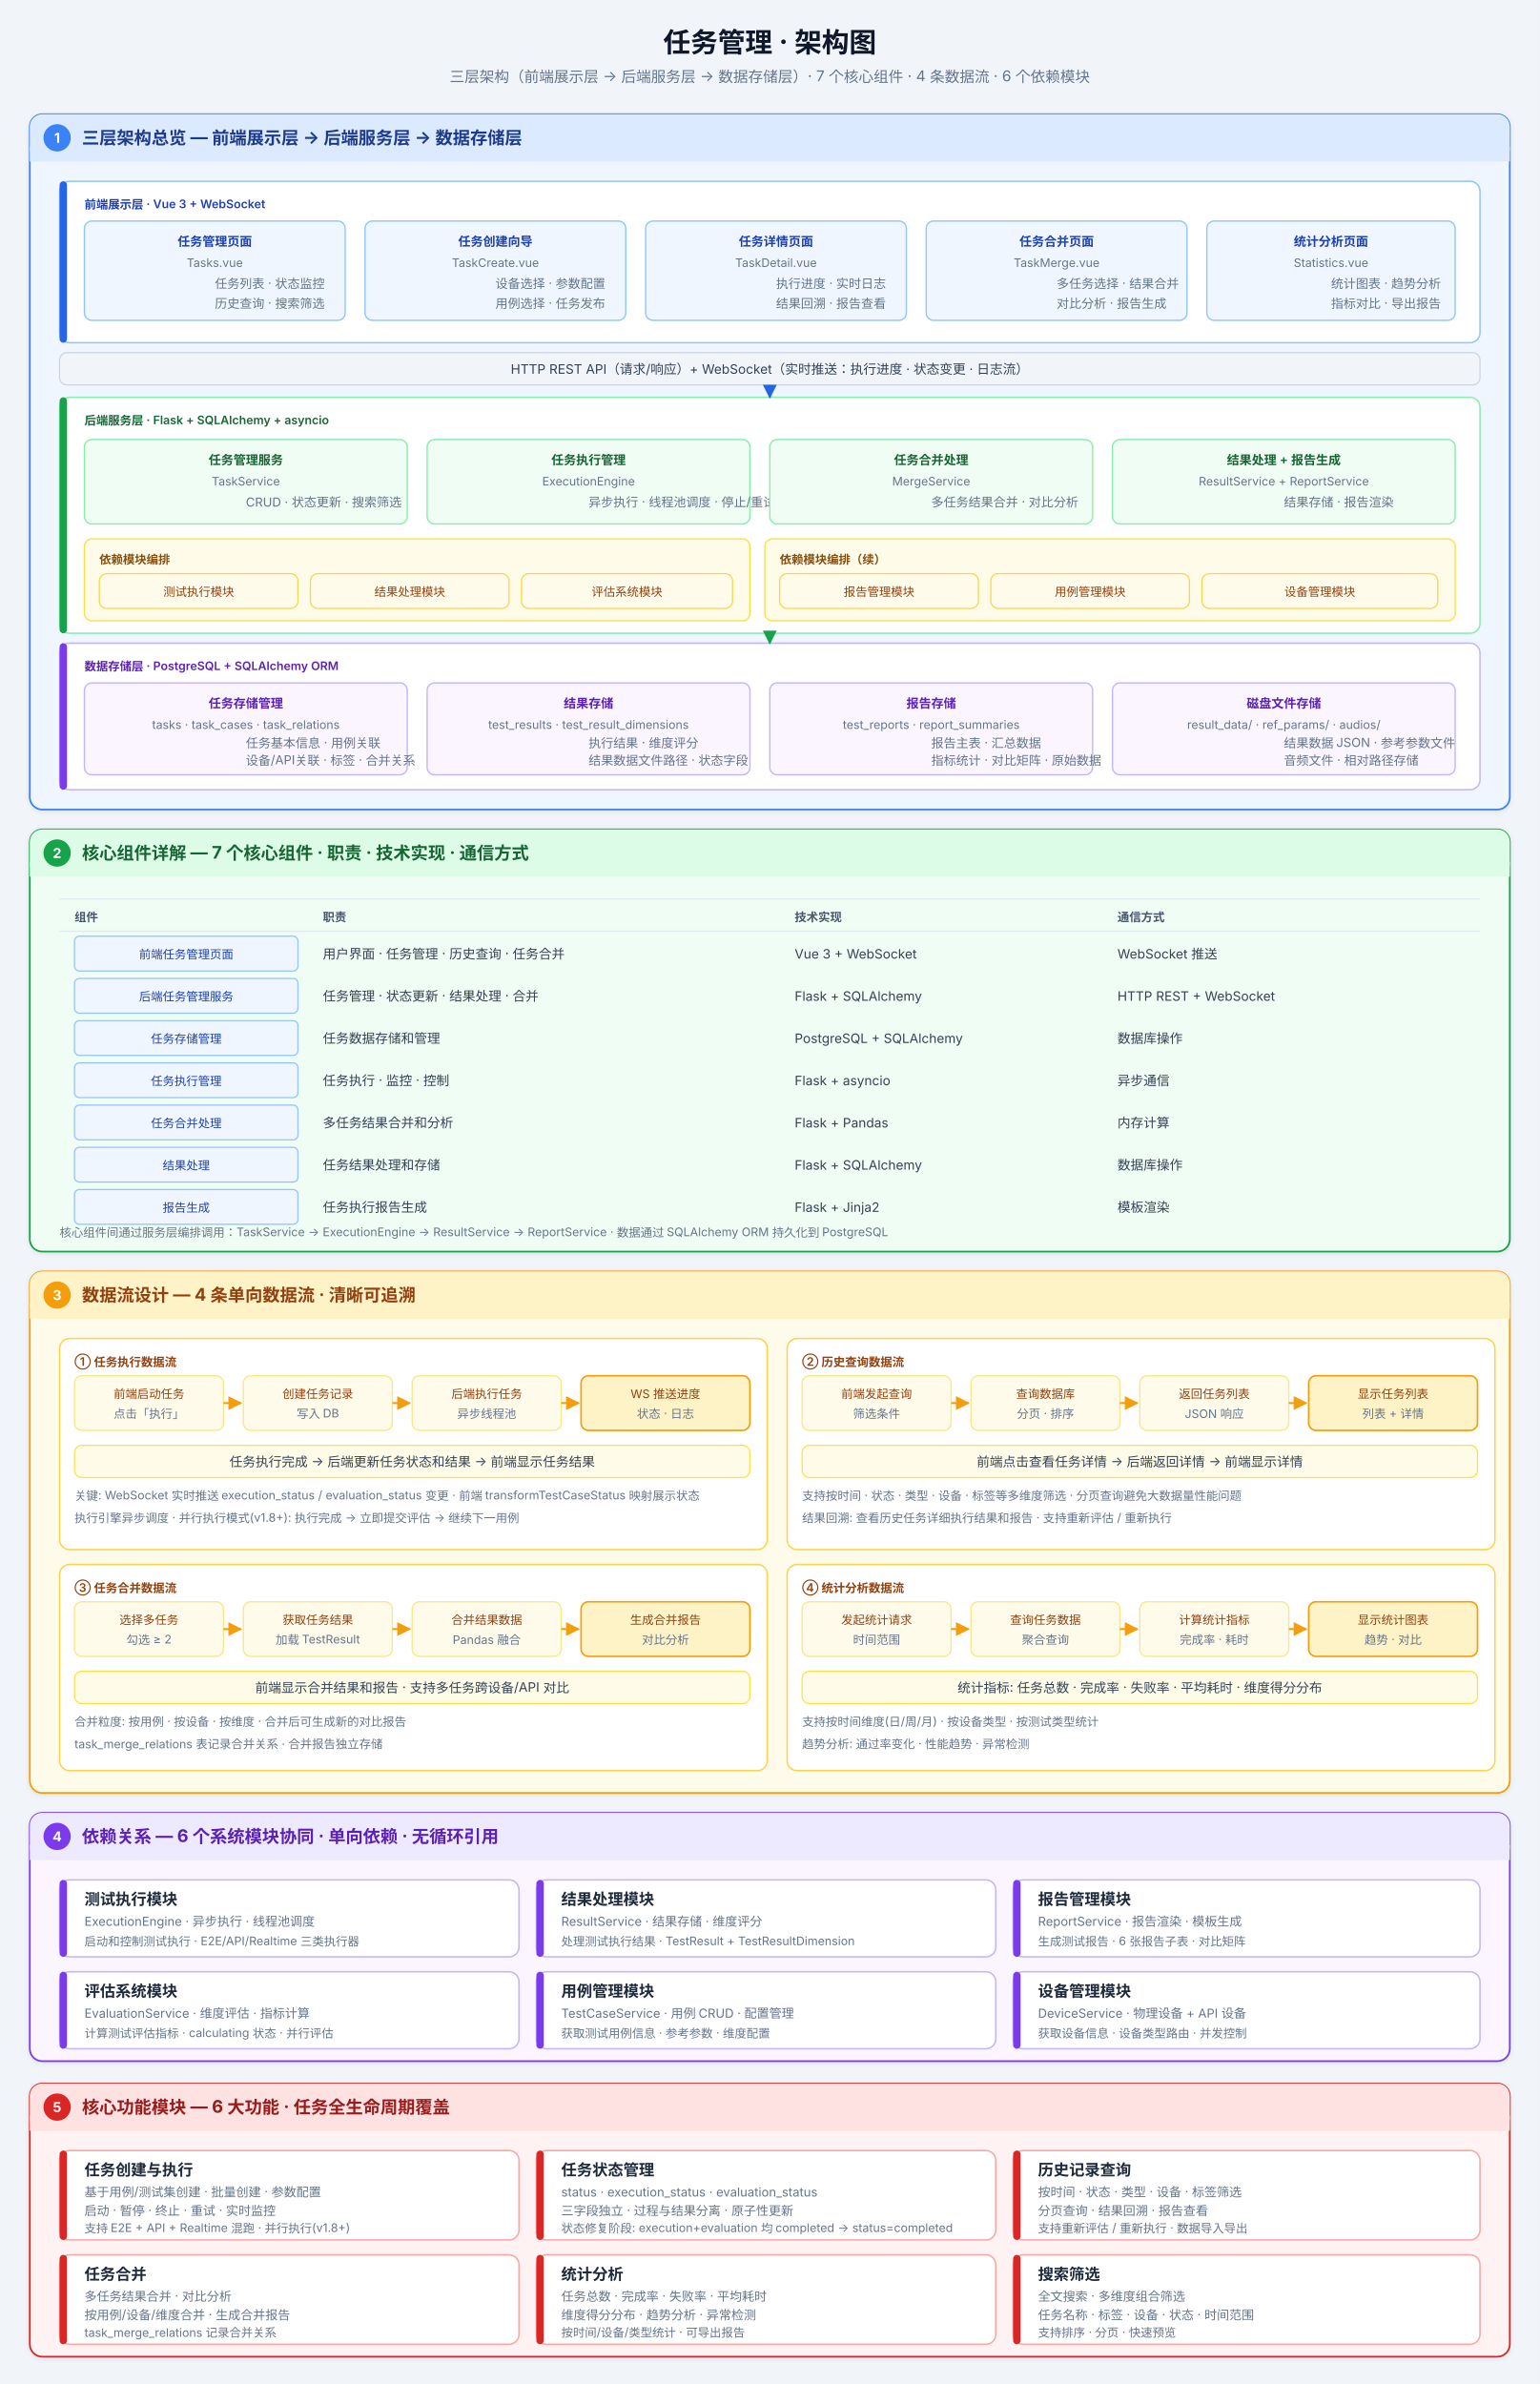
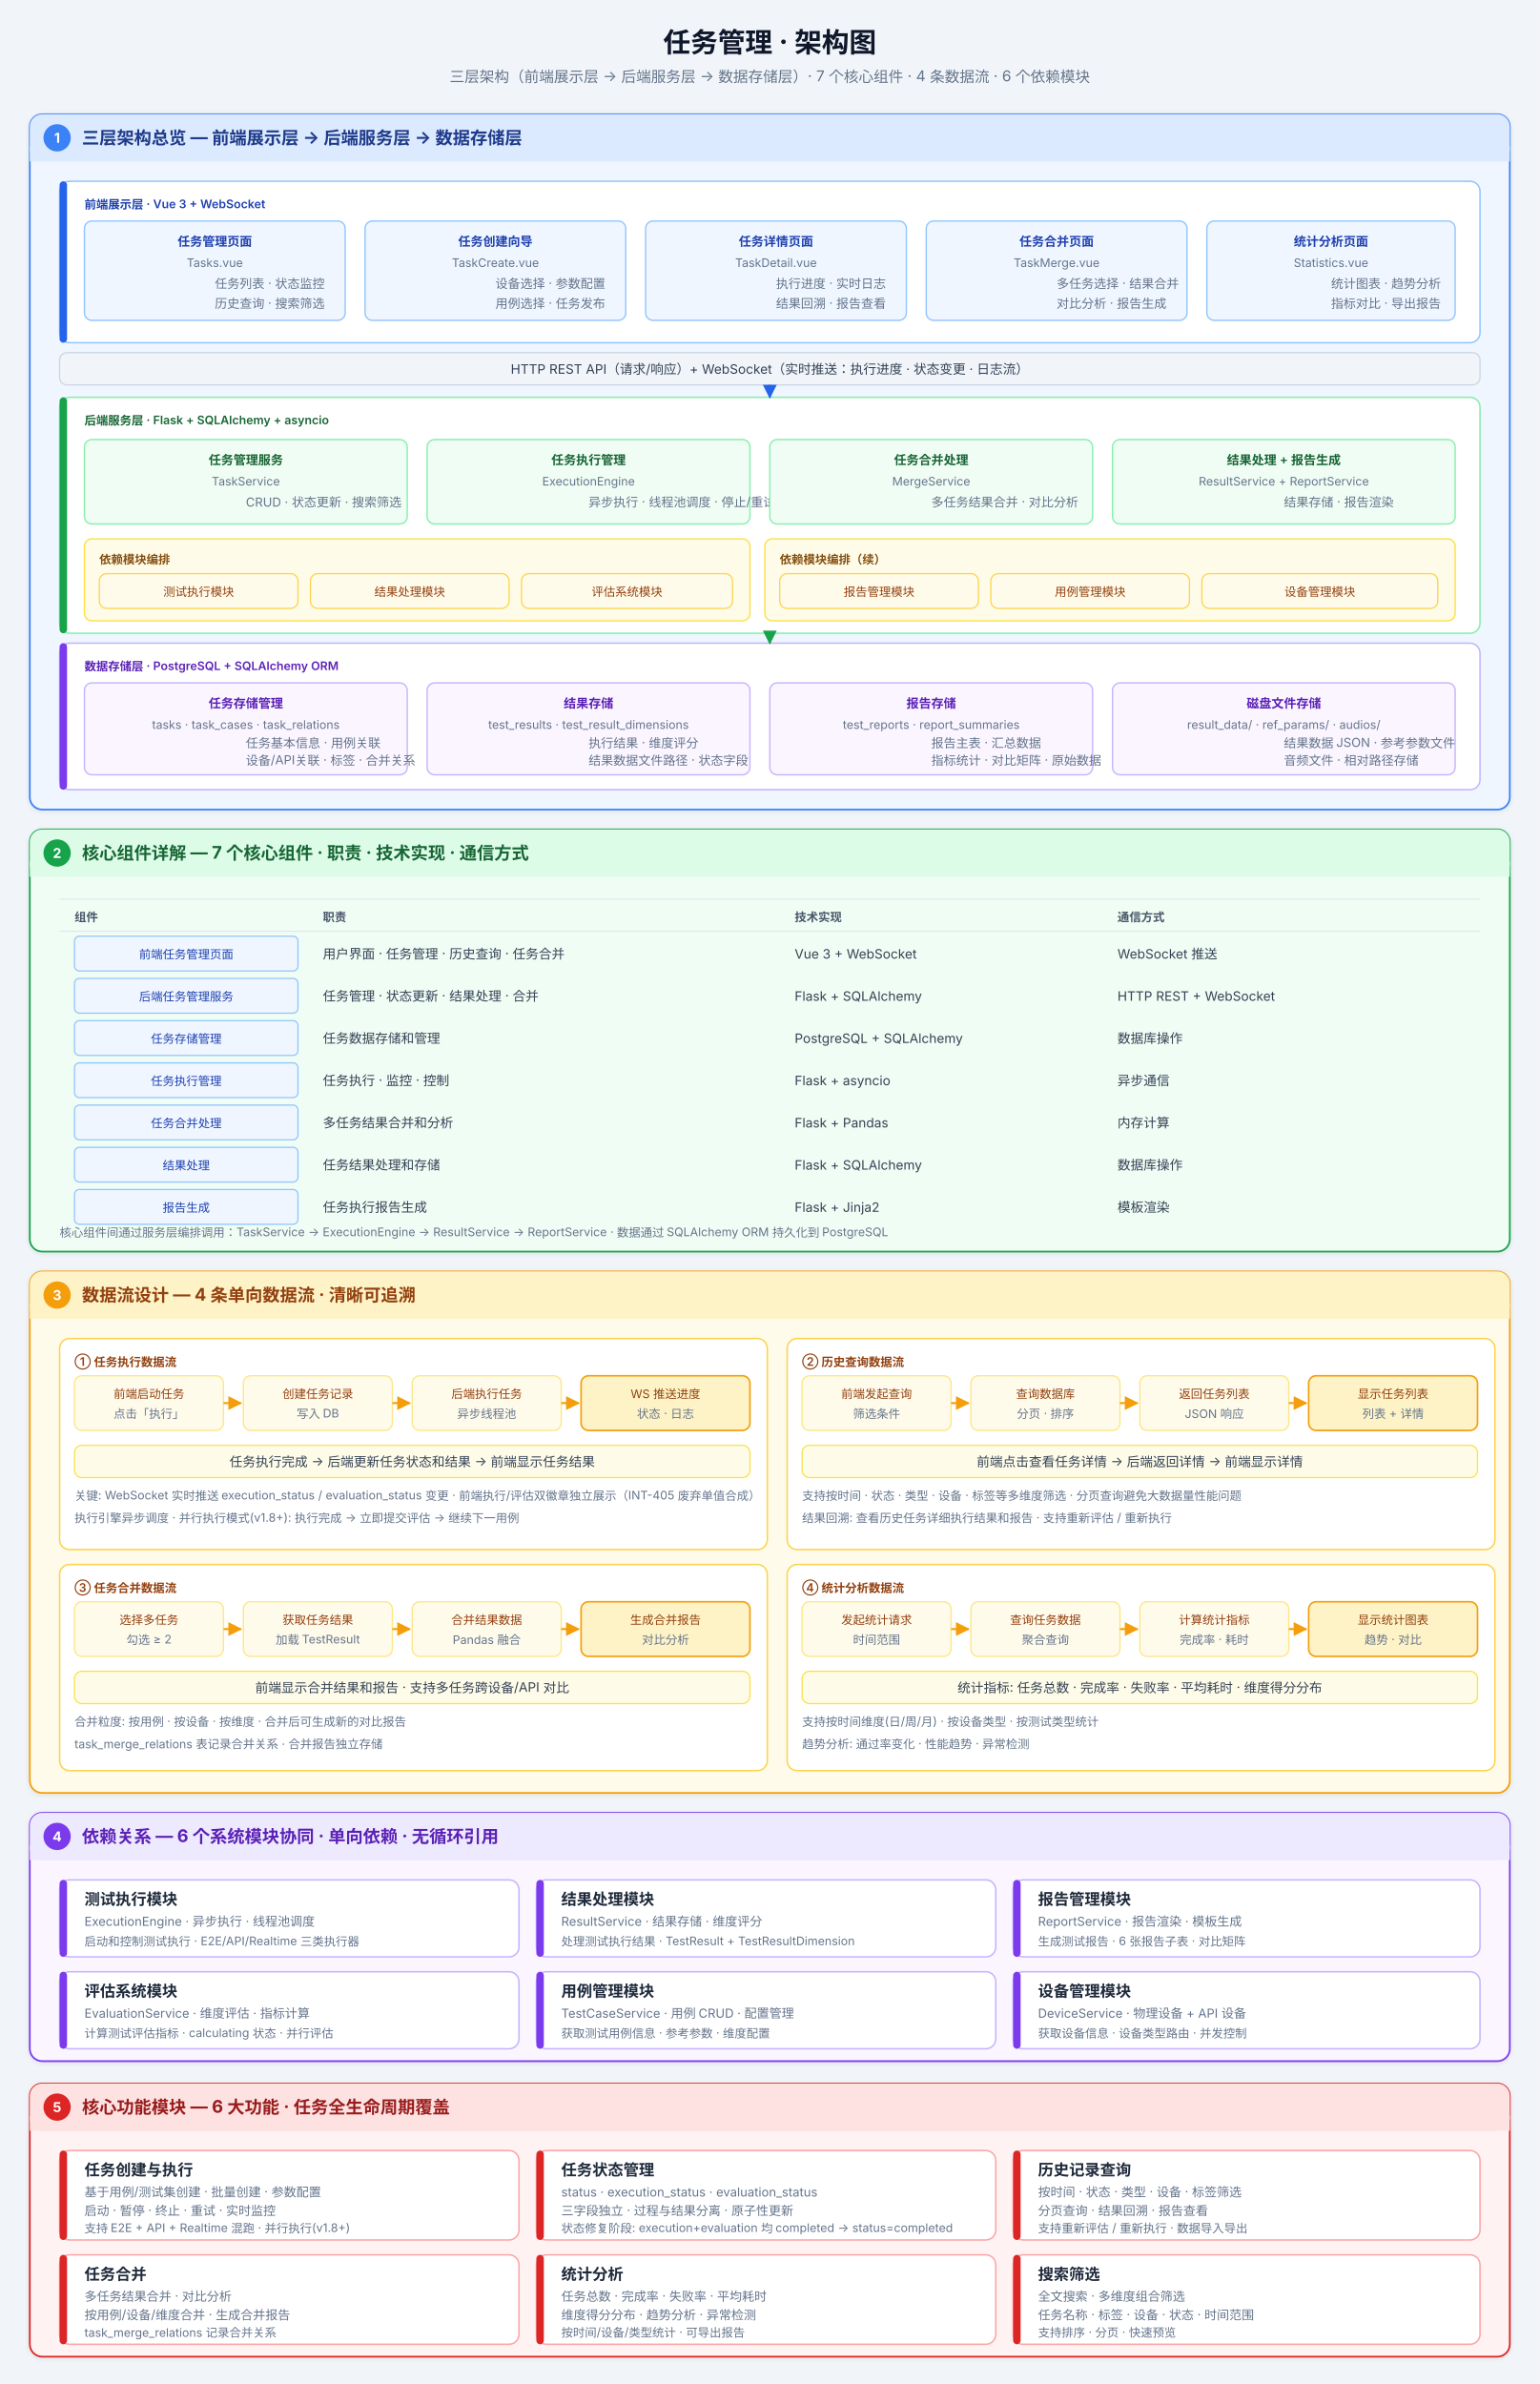
<svg xmlns="http://www.w3.org/2000/svg" viewBox="0 0 1240 1920" font-family="system-ui, -apple-system, 'Segoe UI', 'Microsoft YaHei', 'PingFang SC', sans-serif">
  <defs>
    <marker id="arrow" viewBox="0 0 10 10" refX="9" refY="5" markerWidth="7" markerHeight="7" orient="auto-start-reverse">
      <path d="M0,0 L10,5 L0,10 z" fill="#94a3b8" />
    </marker>
    <marker id="arrowBlue" viewBox="0 0 10 10" refX="9" refY="5" markerWidth="7" markerHeight="7" orient="auto-start-reverse">
      <path d="M0,0 L10,5 L0,10 z" fill="#2563eb" />
    </marker>
    <marker id="arrowRed" viewBox="0 0 10 10" refX="9" refY="5" markerWidth="7" markerHeight="7" orient="auto-start-reverse">
      <path d="M0,0 L10,5 L0,10 z" fill="#dc2626" />
    </marker>
    <marker id="arrowAmber" viewBox="0 0 10 10" refX="9" refY="5" markerWidth="7" markerHeight="7" orient="auto-start-reverse">
      <path d="M0,0 L10,5 L0,10 z" fill="#f59e0b" />
    </marker>
    <marker id="arrowGreen" viewBox="0 0 10 10" refX="9" refY="5" markerWidth="7" markerHeight="7" orient="auto-start-reverse">
      <path d="M0,0 L10,5 L0,10 z" fill="#16a34a" />
    </marker>
    <marker id="arrowPurple" viewBox="0 0 10 10" refX="9" refY="5" markerWidth="7" markerHeight="7" orient="auto-start-reverse">
      <path d="M0,0 L10,5 L0,10 z" fill="#7c3aed" />
    </marker>
    <filter id="softShadow" x="-20%" y="-20%" width="140%" height="140%">
      <feDropShadow dx="0" dy="1" stdDeviation="2" flood-color="#0f172a" flood-opacity="0.08" />
    </filter>
    <style>
      .sec-title { font-size: 14px; font-weight: 700; }
      .flow { stroke: #94a3b8; stroke-width: 1.6; fill: none; marker-end: url(#arrow); }
      .flow-blue { stroke: #2563eb; stroke-width: 1.6; fill: none; marker-end: url(#arrowBlue); }
      .flow-red { stroke: #dc2626; stroke-width: 1.6; fill: none; marker-end: url(#arrowRed); }
      .flow-amber { stroke: #f59e0b; stroke-width: 1.6; fill: none; marker-end: url(#arrowAmber); }
      .flow-green { stroke: #16a34a; stroke-width: 1.6; fill: none; marker-end: url(#arrowGreen); }
      .flow-purple { stroke: #7c3aed; stroke-width: 1.6; fill: none; marker-end: url(#arrowPurple); }
      .flow-blue-d { stroke: #2563eb; stroke-width: 1.4; fill: none; stroke-dasharray: 5 3; marker-end: url(#arrowBlue); }
      .box-name { font-size: 12.5px; font-weight: 600; fill: #1e293b; }
      .box-desc { font-size: 10px; fill: #64748b; }
      .note { font-size: 9.5px; fill: #64748b; }
      .body { font-size: 10.5px; fill: #334155; }
      .pill-t { font-size: 10px; font-weight: 600; text-anchor: middle; }
      .chip-t { font-size: 9.5px; text-anchor: middle; }
      .lbl { font-size: 9.5px; font-weight: 600; }
      .mono { font-family: Consolas, 'Courier New', monospace; font-size: 10px; font-weight: 600; }
      .mono-s { font-family: Consolas, 'Courier New', monospace; font-size: 9px; }
      .num-badge { font-size: 11px; font-weight: 700; fill: #ffffff; text-anchor: middle; }
      .decision-t { font-size: 12px; font-weight: 600; fill: #854d0e; text-anchor: middle; }
    </style>
  </defs>
  <rect x="0" y="0" width="1240" height="1920" fill="#f1f5f9" />
  <text x="620" y="42" text-anchor="middle" font-size="22" font-weight="700" fill="#0f172a">任务管理 · 架构图</text>
  <text x="620" y="66" text-anchor="middle" font-size="12" fill="#64748b">三层架构（前端展示层 → 后端服务层 → 数据存储层）· 7 个核心组件 · 4 条数据流 · 6 个依赖模块</text>
  <rect x="24" y="92" width="1192" height="560" rx="10" fill="#eff6ff" stroke="#3b82f6" stroke-width="1.4" filter="url(#softShadow)" />
  <rect x="24" y="92" width="1192" height="38" rx="10" fill="#dbeafe" />
  <rect x="24" y="118" width="1192" height="12" fill="#dbeafe" />
  <circle cx="46" cy="111" r="11" fill="#3b82f6" />
  <text x="46" y="115" class="num-badge">1</text>
  <text x="66" y="116" class="sec-title" fill="#1e3a8a">三层架构总览 — 前端展示层 → 后端服务层 → 数据存储层</text>
  <rect x="48" y="146" width="1144" height="130" rx="8" fill="#ffffff" stroke="#93c5fd" stroke-width="1.2" />
  <rect x="48" y="146" width="6" height="130" rx="3" fill="#2563eb" />
  <text x="68" y="168" class="lbl" fill="#1e40af">前端展示层 · Vue 3 + WebSocket</text>
  <rect x="68" y="178" width="210" height="80" rx="6" fill="#eff6ff" stroke="#93c5fd" stroke-width="1.1" />
  <text x="173" y="198" class="pill-t" fill="#1e40af">任务管理页面</text>
  <text x="173" y="215" class="chip-t" fill="#64748b">Tasks.vue</text>
  <text x="173" y="232" class="box-desc">任务列表 · 状态监控</text>
  <text x="173" y="248" class="box-desc">历史查询 · 搜索筛选</text>
  <rect x="294" y="178" width="210" height="80" rx="6" fill="#eff6ff" stroke="#93c5fd" stroke-width="1.1" />
  <text x="399" y="198" class="pill-t" fill="#1e40af">任务创建向导</text>
  <text x="399" y="215" class="chip-t" fill="#64748b">TaskCreate.vue</text>
  <text x="399" y="232" class="box-desc">设备选择 · 参数配置</text>
  <text x="399" y="248" class="box-desc">用例选择 · 任务发布</text>
  <rect x="520" y="178" width="210" height="80" rx="6" fill="#eff6ff" stroke="#93c5fd" stroke-width="1.1" />
  <text x="625" y="198" class="pill-t" fill="#1e40af">任务详情页面</text>
  <text x="625" y="215" class="chip-t" fill="#64748b">TaskDetail.vue</text>
  <text x="625" y="232" class="box-desc">执行进度 · 实时日志</text>
  <text x="625" y="248" class="box-desc">结果回溯 · 报告查看</text>
  <rect x="746" y="178" width="210" height="80" rx="6" fill="#eff6ff" stroke="#93c5fd" stroke-width="1.1" />
  <text x="851" y="198" class="pill-t" fill="#1e40af">任务合并页面</text>
  <text x="851" y="215" class="chip-t" fill="#64748b">TaskMerge.vue</text>
  <text x="851" y="232" class="box-desc">多任务选择 · 结果合并</text>
  <text x="851" y="248" class="box-desc">对比分析 · 报告生成</text>
  <rect x="972" y="178" width="200" height="80" rx="6" fill="#eff6ff" stroke="#93c5fd" stroke-width="1.1" />
  <text x="1072" y="198" class="pill-t" fill="#1e40af">统计分析页面</text>
  <text x="1072" y="215" class="chip-t" fill="#64748b">Statistics.vue</text>
  <text x="1072" y="232" class="box-desc">统计图表 · 趋势分析</text>
  <text x="1072" y="248" class="box-desc">指标对比 · 导出报告</text>
  <rect x="48" y="284" width="1144" height="26" rx="6" fill="#f1f5f9" stroke="#cbd5e1" stroke-width="1" />
  <text x="620" y="301" text-anchor="middle" class="body" fill="#475569">HTTP REST API（请求/响应）+ WebSocket（实时推送：执行进度 · 状态变更 · 日志流）</text>
  <rect x="48" y="320" width="1144" height="190" rx="8" fill="#ffffff" stroke="#86efac" stroke-width="1.2" />
  <rect x="48" y="320" width="6" height="190" rx="3" fill="#16a34a" />
  <text x="68" y="342" class="lbl" fill="#166534">后端服务层 · Flask + SQLAlchemy + asyncio</text>
  <rect x="68" y="354" width="260" height="68" rx="6" fill="#f0fdf4" stroke="#86efac" stroke-width="1.1" />
  <text x="198" y="374" class="pill-t" fill="#166534">任务管理服务</text>
  <text x="198" y="391" class="chip-t" fill="#64748b">TaskService</text>
  <text x="198" y="408" class="box-desc">CRUD · 状态更新 · 搜索筛选</text>
  <rect x="344" y="354" width="260" height="68" rx="6" fill="#f0fdf4" stroke="#86efac" stroke-width="1.1" />
  <text x="474" y="374" class="pill-t" fill="#166534">任务执行管理</text>
  <text x="474" y="391" class="chip-t" fill="#64748b">ExecutionEngine</text>
  <text x="474" y="408" class="box-desc">异步执行 · 线程池调度 · 停止/重试</text>
  <rect x="620" y="354" width="260" height="68" rx="6" fill="#f0fdf4" stroke="#86efac" stroke-width="1.1" />
  <text x="750" y="374" class="pill-t" fill="#166534">任务合并处理</text>
  <text x="750" y="391" class="chip-t" fill="#64748b">MergeService</text>
  <text x="750" y="408" class="box-desc">多任务结果合并 · 对比分析</text>
  <rect x="896" y="354" width="276" height="68" rx="6" fill="#f0fdf4" stroke="#86efac" stroke-width="1.1" />
  <text x="1034" y="374" class="pill-t" fill="#166534">结果处理 + 报告生成</text>
  <text x="1034" y="391" class="chip-t" fill="#64748b">ResultService + ReportService</text>
  <text x="1034" y="408" class="box-desc">结果存储 · 报告渲染</text>
  <rect x="68" y="434" width="536" height="66" rx="6" fill="#fefce8" stroke="#fde047" stroke-width="1.1" />
  <text x="80" y="454" class="lbl" fill="#854d0e">依赖模块编排</text>
  <rect x="80" y="462" width="160" height="28" rx="6" fill="#fffbeb" stroke="#fcd34d" stroke-width="1" />
  <text x="160" y="480" class="chip-t" fill="#92400e">测试执行模块</text>
  <rect x="250" y="462" width="160" height="28" rx="6" fill="#fffbeb" stroke="#fcd34d" stroke-width="1" />
  <text x="330" y="480" class="chip-t" fill="#92400e">结果处理模块</text>
  <rect x="420" y="462" width="170" height="28" rx="6" fill="#fffbeb" stroke="#fcd34d" stroke-width="1" />
  <text x="505" y="480" class="chip-t" fill="#92400e">评估系统模块</text>
  <rect x="616" y="434" width="556" height="66" rx="6" fill="#fefce8" stroke="#fde047" stroke-width="1.1" />
  <text x="628" y="454" class="lbl" fill="#854d0e">依赖模块编排（续）</text>
  <rect x="628" y="462" width="160" height="28" rx="6" fill="#fffbeb" stroke="#fcd34d" stroke-width="1" />
  <text x="708" y="480" class="chip-t" fill="#92400e">报告管理模块</text>
  <rect x="798" y="462" width="160" height="28" rx="6" fill="#fffbeb" stroke="#fcd34d" stroke-width="1" />
  <text x="878" y="480" class="chip-t" fill="#92400e">用例管理模块</text>
  <rect x="968" y="462" width="190" height="28" rx="6" fill="#fffbeb" stroke="#fcd34d" stroke-width="1" />
  <text x="1063" y="480" class="chip-t" fill="#92400e">设备管理模块</text>
  <rect x="48" y="518" width="1144" height="118" rx="8" fill="#ffffff" stroke="#c4b5fd" stroke-width="1.2" />
  <rect x="48" y="518" width="6" height="118" rx="3" fill="#7c3aed" />
  <text x="68" y="540" class="lbl" fill="#5b21b6">数据存储层 · PostgreSQL + SQLAlchemy ORM</text>
  <rect x="68" y="550" width="260" height="74" rx="6" fill="#faf5ff" stroke="#c4b5fd" stroke-width="1.1" />
  <text x="198" y="570" class="pill-t" fill="#5b21b6">任务存储管理</text>
  <text x="198" y="587" class="chip-t" fill="#64748b">tasks · task_cases · task_relations</text>
  <text x="198" y="602" class="box-desc">任务基本信息 · 用例关联</text>
  <text x="198" y="616" class="box-desc">设备/API关联 · 标签 · 合并关系</text>
  <rect x="344" y="550" width="260" height="74" rx="6" fill="#faf5ff" stroke="#c4b5fd" stroke-width="1.1" />
  <text x="474" y="570" class="pill-t" fill="#5b21b6">结果存储</text>
  <text x="474" y="587" class="chip-t" fill="#64748b">test_results · test_result_dimensions</text>
  <text x="474" y="602" class="box-desc">执行结果 · 维度评分</text>
  <text x="474" y="616" class="box-desc">结果数据文件路径 · 状态字段</text>
  <rect x="620" y="550" width="260" height="74" rx="6" fill="#faf5ff" stroke="#c4b5fd" stroke-width="1.1" />
  <text x="750" y="570" class="pill-t" fill="#5b21b6">报告存储</text>
  <text x="750" y="587" class="chip-t" fill="#64748b">test_reports · report_summaries</text>
  <text x="750" y="602" class="box-desc">报告主表 · 汇总数据</text>
  <text x="750" y="616" class="box-desc">指标统计 · 对比矩阵 · 原始数据</text>
  <rect x="896" y="550" width="276" height="74" rx="6" fill="#faf5ff" stroke="#c4b5fd" stroke-width="1.1" />
  <text x="1034" y="570" class="pill-t" fill="#5b21b6">磁盘文件存储</text>
  <text x="1034" y="587" class="chip-t" fill="#64748b">result_data/ · ref_params/ · audios/</text>
  <text x="1034" y="602" class="box-desc">结果数据 JSON · 参考参数文件</text>
  <text x="1034" y="616" class="box-desc">音频文件 · 相对路径存储</text>
  <path d="M 620 310 L 620 320" class="flow-blue" />
  <path d="M 620 510 L 620 518" class="flow-green" />
  <rect x="24" y="668" width="1192" height="340" rx="10" fill="#f0fdf4" stroke="#16a34a" stroke-width="1.4" filter="url(#softShadow)" />
  <rect x="24" y="668" width="1192" height="38" rx="10" fill="#dcfce7" />
  <rect x="24" y="694" width="1192" height="12" fill="#dcfce7" />
  <circle cx="46" cy="687" r="11" fill="#16a34a" />
  <text x="46" y="691" class="num-badge">2</text>
  <text x="66" y="692" class="sec-title" fill="#166534">核心组件详解 — 7 个核心组件 · 职责 · 技术实现 · 通信方式</text>
  <line x1="48" y1="724" x2="1192" y2="724" stroke="#e2e8f0" stroke-width="1" />
  <text x="60" y="742" class="lbl" fill="#475569">组件</text>
  <text x="260" y="742" class="lbl" fill="#475569">职责</text>
  <text x="640" y="742" class="lbl" fill="#475569">技术实现</text>
  <text x="900" y="742" class="lbl" fill="#475569">通信方式</text>
  <line x1="48" y1="750" x2="1192" y2="750" stroke="#e2e8f0" stroke-width="1" />
  <rect x="60" y="754" width="180" height="28" rx="4" fill="#eff6ff" stroke="#93c5fd" stroke-width="1" />
  <text x="150" y="772" class="chip-t" fill="#1e40af">前端任务管理页面</text>
  <text x="260" y="772" class="body">用户界面 · 任务管理 · 历史查询 · 任务合并</text>
  <text x="640" y="772" class="body">Vue 3 + WebSocket</text>
  <text x="900" y="772" class="body">WebSocket 推送</text>
  <rect x="60" y="788" width="180" height="28" rx="4" fill="#eff6ff" stroke="#93c5fd" stroke-width="1" />
  <text x="150" y="806" class="chip-t" fill="#1e40af">后端任务管理服务</text>
  <text x="260" y="806" class="body">任务管理 · 状态更新 · 结果处理 · 合并</text>
  <text x="640" y="806" class="body">Flask + SQLAlchemy</text>
  <text x="900" y="806" class="body">HTTP REST + WebSocket</text>
  <rect x="60" y="822" width="180" height="28" rx="4" fill="#eff6ff" stroke="#93c5fd" stroke-width="1" />
  <text x="150" y="840" class="chip-t" fill="#1e40af">任务存储管理</text>
  <text x="260" y="840" class="body">任务数据存储和管理</text>
  <text x="640" y="840" class="body">PostgreSQL + SQLAlchemy</text>
  <text x="900" y="840" class="body">数据库操作</text>
  <rect x="60" y="856" width="180" height="28" rx="4" fill="#eff6ff" stroke="#93c5fd" stroke-width="1" />
  <text x="150" y="874" class="chip-t" fill="#1e40af">任务执行管理</text>
  <text x="260" y="874" class="body">任务执行 · 监控 · 控制</text>
  <text x="640" y="874" class="body">Flask + asyncio</text>
  <text x="900" y="874" class="body">异步通信</text>
  <rect x="60" y="890" width="180" height="28" rx="4" fill="#eff6ff" stroke="#93c5fd" stroke-width="1" />
  <text x="150" y="908" class="chip-t" fill="#1e40af">任务合并处理</text>
  <text x="260" y="908" class="body">多任务结果合并和分析</text>
  <text x="640" y="908" class="body">Flask + Pandas</text>
  <text x="900" y="908" class="body">内存计算</text>
  <rect x="60" y="924" width="180" height="28" rx="4" fill="#eff6ff" stroke="#93c5fd" stroke-width="1" />
  <text x="150" y="942" class="chip-t" fill="#1e40af">结果处理</text>
  <text x="260" y="942" class="body">任务结果处理和存储</text>
  <text x="640" y="942" class="body">Flask + SQLAlchemy</text>
  <text x="900" y="942" class="body">数据库操作</text>
  <rect x="60" y="958" width="180" height="28" rx="4" fill="#eff6ff" stroke="#93c5fd" stroke-width="1" />
  <text x="150" y="976" class="chip-t" fill="#1e40af">报告生成</text>
  <text x="260" y="976" class="body">任务执行报告生成</text>
  <text x="640" y="976" class="body">Flask + Jinja2</text>
  <text x="900" y="976" class="body">模板渲染</text>
  <text x="48" y="996" class="note">核心组件间通过服务层编排调用：TaskService → ExecutionEngine → ResultService → ReportService · 数据通过 SQLAlchemy ORM 持久化到 PostgreSQL</text>
  <rect x="24" y="1024" width="1192" height="420" rx="10" fill="#fffbeb" stroke="#f59e0b" stroke-width="1.4" filter="url(#softShadow)" />
  <rect x="24" y="1024" width="1192" height="38" rx="10" fill="#fef3c7" />
  <rect x="24" y="1050" width="1192" height="12" fill="#fef3c7" />
  <circle cx="46" cy="1043" r="11" fill="#f59e0b" />
  <text x="46" y="1047" class="num-badge">3</text>
  <text x="66" y="1048" class="sec-title" fill="#92400e">数据流设计 — 4 条单向数据流 · 清晰可追溯</text>
  <rect x="48" y="1078" width="570" height="170" rx="8" fill="#ffffff" stroke="#fcd34d" stroke-width="1.2" />
  <text x="60" y="1100" class="lbl" fill="#92400e">① 任务执行数据流</text>
  <rect x="60" y="1108" width="120" height="44" rx="6" fill="#fffbeb" stroke="#fde68a" stroke-width="1.1" />
  <text x="120" y="1126" class="chip-t" fill="#92400e">前端启动任务</text>
  <text x="120" y="1142" class="chip-t" fill="#64748b">点击「执行」</text>
  <line x1="180" y1="1130" x2="194" y2="1130" class="flow-amber" />
  <rect x="196" y="1108" width="120" height="44" rx="6" fill="#fffbeb" stroke="#fde68a" stroke-width="1.1" />
  <text x="256" y="1126" class="chip-t" fill="#92400e">创建任务记录</text>
  <text x="256" y="1142" class="chip-t" fill="#64748b">写入 DB</text>
  <line x1="316" y1="1130" x2="330" y2="1130" class="flow-amber" />
  <rect x="332" y="1108" width="120" height="44" rx="6" fill="#fffbeb" stroke="#fde68a" stroke-width="1.1" />
  <text x="392" y="1126" class="chip-t" fill="#92400e">后端执行任务</text>
  <text x="392" y="1142" class="chip-t" fill="#64748b">异步线程池</text>
  <line x1="452" y1="1130" x2="466" y2="1130" class="flow-amber" />
  <rect x="468" y="1108" width="136" height="44" rx="6" fill="#fef3c7" stroke="#f59e0b" stroke-width="1.3" />
  <text x="536" y="1126" class="chip-t" fill="#92400e">WS 推送进度</text>
  <text x="536" y="1142" class="chip-t" fill="#64748b">状态 · 日志</text>
  <rect x="60" y="1164" width="544" height="26" rx="6" fill="#fefce8" stroke="#fde047" stroke-width="1" />
  <text x="332" y="1181" text-anchor="middle" class="body" fill="#854d0e">任务执行完成 → 后端更新任务状态和结果 → 前端显示任务结果</text>
-   <text x="60" y="1208" class="note">关键: WebSocket 实时推送 execution_status / evaluation_status 变更 · 前端 transformTestCaseStatus 映射展示状态</text>
+   <text x="60" y="1208" class="note">关键: WebSocket 实时推送 execution_status / evaluation_status 变更 · 前端执行/评估双徽章独立展示（INT-405 废弃单值合成）</text>
  <text x="60" y="1226" class="note">执行引擎异步调度 · 并行执行模式(v1.8+): 执行完成 → 立即提交评估 → 继续下一用例</text>
  <rect x="634" y="1078" width="570" height="170" rx="8" fill="#ffffff" stroke="#fcd34d" stroke-width="1.2" />
  <text x="646" y="1100" class="lbl" fill="#92400e">② 历史查询数据流</text>
  <rect x="646" y="1108" width="120" height="44" rx="6" fill="#fffbeb" stroke="#fde68a" stroke-width="1.1" />
  <text x="706" y="1126" class="chip-t" fill="#92400e">前端发起查询</text>
  <text x="706" y="1142" class="chip-t" fill="#64748b">筛选条件</text>
  <line x1="766" y1="1130" x2="780" y2="1130" class="flow-amber" />
  <rect x="782" y="1108" width="120" height="44" rx="6" fill="#fffbeb" stroke="#fde68a" stroke-width="1.1" />
  <text x="842" y="1126" class="chip-t" fill="#92400e">查询数据库</text>
  <text x="842" y="1142" class="chip-t" fill="#64748b">分页 · 排序</text>
  <line x1="902" y1="1130" x2="916" y2="1130" class="flow-amber" />
  <rect x="918" y="1108" width="120" height="44" rx="6" fill="#fffbeb" stroke="#fde68a" stroke-width="1.1" />
  <text x="978" y="1126" class="chip-t" fill="#92400e">返回任务列表</text>
  <text x="978" y="1142" class="chip-t" fill="#64748b">JSON 响应</text>
  <line x1="1038" y1="1130" x2="1052" y2="1130" class="flow-amber" />
  <rect x="1054" y="1108" width="136" height="44" rx="6" fill="#fef3c7" stroke="#f59e0b" stroke-width="1.3" />
  <text x="1122" y="1126" class="chip-t" fill="#92400e">显示任务列表</text>
  <text x="1122" y="1142" class="chip-t" fill="#64748b">列表 + 详情</text>
  <rect x="646" y="1164" width="544" height="26" rx="6" fill="#fefce8" stroke="#fde047" stroke-width="1" />
  <text x="918" y="1181" text-anchor="middle" class="body" fill="#854d0e">前端点击查看任务详情 → 后端返回详情 → 前端显示详情</text>
  <text x="646" y="1208" class="note">支持按时间 · 状态 · 类型 · 设备 · 标签等多维度筛选 · 分页查询避免大数据量性能问题</text>
  <text x="646" y="1226" class="note">结果回溯: 查看历史任务详细执行结果和报告 · 支持重新评估 / 重新执行</text>
  <rect x="48" y="1260" width="570" height="166" rx="8" fill="#ffffff" stroke="#fcd34d" stroke-width="1.2" />
  <text x="60" y="1282" class="lbl" fill="#92400e">③ 任务合并数据流</text>
  <rect x="60" y="1290" width="120" height="44" rx="6" fill="#fffbeb" stroke="#fde68a" stroke-width="1.1" />
  <text x="120" y="1308" class="chip-t" fill="#92400e">选择多任务</text>
  <text x="120" y="1324" class="chip-t" fill="#64748b">勾选 ≥ 2</text>
  <line x1="180" y1="1312" x2="194" y2="1312" class="flow-amber" />
  <rect x="196" y="1290" width="120" height="44" rx="6" fill="#fffbeb" stroke="#fde68a" stroke-width="1.1" />
  <text x="256" y="1308" class="chip-t" fill="#92400e">获取任务结果</text>
  <text x="256" y="1324" class="chip-t" fill="#64748b">加载 TestResult</text>
  <line x1="316" y1="1312" x2="330" y2="1312" class="flow-amber" />
  <rect x="332" y="1290" width="120" height="44" rx="6" fill="#fffbeb" stroke="#fde68a" stroke-width="1.1" />
  <text x="392" y="1308" class="chip-t" fill="#92400e">合并结果数据</text>
  <text x="392" y="1324" class="chip-t" fill="#64748b">Pandas 融合</text>
  <line x1="452" y1="1312" x2="466" y2="1312" class="flow-amber" />
  <rect x="468" y="1290" width="136" height="44" rx="6" fill="#fef3c7" stroke="#f59e0b" stroke-width="1.3" />
  <text x="536" y="1308" class="chip-t" fill="#92400e">生成合并报告</text>
  <text x="536" y="1324" class="chip-t" fill="#64748b">对比分析</text>
  <rect x="60" y="1346" width="544" height="26" rx="6" fill="#fefce8" stroke="#fde047" stroke-width="1" />
  <text x="332" y="1363" text-anchor="middle" class="body" fill="#854d0e">前端显示合并结果和报告 · 支持多任务跨设备/API 对比</text>
  <text x="60" y="1390" class="note">合并粒度: 按用例 · 按设备 · 按维度 · 合并后可生成新的对比报告</text>
  <text x="60" y="1408" class="note">task_merge_relations 表记录合并关系 · 合并报告独立存储</text>
  <rect x="634" y="1260" width="570" height="166" rx="8" fill="#ffffff" stroke="#fcd34d" stroke-width="1.2" />
  <text x="646" y="1282" class="lbl" fill="#92400e">④ 统计分析数据流</text>
  <rect x="646" y="1290" width="120" height="44" rx="6" fill="#fffbeb" stroke="#fde68a" stroke-width="1.1" />
  <text x="706" y="1308" class="chip-t" fill="#92400e">发起统计请求</text>
  <text x="706" y="1324" class="chip-t" fill="#64748b">时间范围</text>
  <line x1="766" y1="1312" x2="780" y2="1312" class="flow-amber" />
  <rect x="782" y="1290" width="120" height="44" rx="6" fill="#fffbeb" stroke="#fde68a" stroke-width="1.1" />
  <text x="842" y="1308" class="chip-t" fill="#92400e">查询任务数据</text>
  <text x="842" y="1324" class="chip-t" fill="#64748b">聚合查询</text>
  <line x1="902" y1="1312" x2="916" y2="1312" class="flow-amber" />
  <rect x="918" y="1290" width="120" height="44" rx="6" fill="#fffbeb" stroke="#fde68a" stroke-width="1.1" />
  <text x="978" y="1308" class="chip-t" fill="#92400e">计算统计指标</text>
  <text x="978" y="1324" class="chip-t" fill="#64748b">完成率 · 耗时</text>
  <line x1="1038" y1="1312" x2="1052" y2="1312" class="flow-amber" />
  <rect x="1054" y="1290" width="136" height="44" rx="6" fill="#fef3c7" stroke="#f59e0b" stroke-width="1.3" />
  <text x="1122" y="1308" class="chip-t" fill="#92400e">显示统计图表</text>
  <text x="1122" y="1324" class="chip-t" fill="#64748b">趋势 · 对比</text>
  <rect x="646" y="1346" width="544" height="26" rx="6" fill="#fefce8" stroke="#fde047" stroke-width="1" />
  <text x="918" y="1363" text-anchor="middle" class="body" fill="#854d0e">统计指标: 任务总数 · 完成率 · 失败率 · 平均耗时 · 维度得分分布</text>
  <text x="646" y="1390" class="note">支持按时间维度(日/周/月) · 按设备类型 · 按测试类型统计</text>
  <text x="646" y="1408" class="note">趋势分析: 通过率变化 · 性能趋势 · 异常检测</text>
  <rect x="24" y="1460" width="1192" height="200" rx="10" fill="#faf5ff" stroke="#7c3aed" stroke-width="1.4" filter="url(#softShadow)" />
  <rect x="24" y="1460" width="1192" height="38" rx="10" fill="#ede9fe" />
  <rect x="24" y="1486" width="1192" height="12" fill="#ede9fe" />
  <circle cx="46" cy="1479" r="11" fill="#7c3aed" />
  <text x="46" y="1483" class="num-badge">4</text>
  <text x="66" y="1484" class="sec-title" fill="#5b21b6">依赖关系 — 6 个系统模块协同 · 单向依赖 · 无循环引用</text>
  <rect x="48" y="1514" width="370" height="62" rx="8" fill="#ffffff" stroke="#c4b5fd" stroke-width="1.2" />
  <rect x="48" y="1514" width="6" height="62" rx="3" fill="#7c3aed" />
  <text x="68" y="1534" class="box-name" fill="#5b21b6">测试执行模块</text>
  <text x="68" y="1551" class="box-desc">ExecutionEngine · 异步执行 · 线程池调度</text>
  <text x="68" y="1567" class="note">启动和控制测试执行 · E2E/API/Realtime 三类执行器</text>
  <rect x="432" y="1514" width="370" height="62" rx="8" fill="#ffffff" stroke="#c4b5fd" stroke-width="1.2" />
  <rect x="432" y="1514" width="6" height="62" rx="3" fill="#7c3aed" />
  <text x="452" y="1534" class="box-name" fill="#5b21b6">结果处理模块</text>
  <text x="452" y="1551" class="box-desc">ResultService · 结果存储 · 维度评分</text>
  <text x="452" y="1567" class="note">处理测试执行结果 · TestResult + TestResultDimension</text>
  <rect x="816" y="1514" width="376" height="62" rx="8" fill="#ffffff" stroke="#c4b5fd" stroke-width="1.2" />
  <rect x="816" y="1514" width="6" height="62" rx="3" fill="#7c3aed" />
  <text x="836" y="1534" class="box-name" fill="#5b21b6">报告管理模块</text>
  <text x="836" y="1551" class="box-desc">ReportService · 报告渲染 · 模板生成</text>
  <text x="836" y="1567" class="note">生成测试报告 · 6 张报告子表 · 对比矩阵</text>
  <rect x="48" y="1588" width="370" height="62" rx="8" fill="#ffffff" stroke="#c4b5fd" stroke-width="1.2" />
  <rect x="48" y="1588" width="6" height="62" rx="3" fill="#7c3aed" />
  <text x="68" y="1608" class="box-name" fill="#5b21b6">评估系统模块</text>
  <text x="68" y="1625" class="box-desc">EvaluationService · 维度评估 · 指标计算</text>
  <text x="68" y="1641" class="note">计算测试评估指标 · calculating 状态 · 并行评估</text>
  <rect x="432" y="1588" width="370" height="62" rx="8" fill="#ffffff" stroke="#c4b5fd" stroke-width="1.2" />
  <rect x="432" y="1588" width="6" height="62" rx="3" fill="#7c3aed" />
  <text x="452" y="1608" class="box-name" fill="#5b21b6">用例管理模块</text>
  <text x="452" y="1625" class="box-desc">TestCaseService · 用例 CRUD · 配置管理</text>
  <text x="452" y="1641" class="note">获取测试用例信息 · 参考参数 · 维度配置</text>
  <rect x="816" y="1588" width="376" height="62" rx="8" fill="#ffffff" stroke="#c4b5fd" stroke-width="1.2" />
  <rect x="816" y="1588" width="6" height="62" rx="3" fill="#7c3aed" />
  <text x="836" y="1608" class="box-name" fill="#5b21b6">设备管理模块</text>
  <text x="836" y="1625" class="box-desc">DeviceService · 物理设备 + API 设备</text>
  <text x="836" y="1641" class="note">获取设备信息 · 设备类型路由 · 并发控制</text>
  <rect x="24" y="1678" width="1192" height="220" rx="10" fill="#fef2f2" stroke="#dc2626" stroke-width="1.4" filter="url(#softShadow)" />
  <rect x="24" y="1678" width="1192" height="38" rx="10" fill="#fee2e2" />
  <rect x="24" y="1704" width="1192" height="12" fill="#fee2e2" />
  <circle cx="46" cy="1697" r="11" fill="#dc2626" />
  <text x="46" y="1701" class="num-badge">5</text>
  <text x="66" y="1702" class="sec-title" fill="#991b1b">核心功能模块 — 6 大功能 · 任务全生命周期覆盖</text>
  <rect x="48" y="1732" width="370" height="72" rx="8" fill="#ffffff" stroke="#fca5a5" stroke-width="1.2" />
  <rect x="48" y="1732" width="6" height="72" rx="3" fill="#dc2626" />
  <text x="68" y="1752" class="box-name" fill="#991b1b">任务创建与执行</text>
  <text x="68" y="1769" class="box-desc">基于用例/测试集创建 · 批量创建 · 参数配置</text>
  <text x="68" y="1784" class="box-desc">启动 · 暂停 · 终止 · 重试 · 实时监控</text>
  <text x="68" y="1798" class="note">支持 E2E + API + Realtime 混跑 · 并行执行(v1.8+)</text>
  <rect x="432" y="1732" width="370" height="72" rx="8" fill="#ffffff" stroke="#fca5a5" stroke-width="1.2" />
  <rect x="432" y="1732" width="6" height="72" rx="3" fill="#dc2626" />
  <text x="452" y="1752" class="box-name" fill="#991b1b">任务状态管理</text>
  <text x="452" y="1769" class="box-desc">status · execution_status · evaluation_status</text>
  <text x="452" y="1784" class="box-desc">三字段独立 · 过程与结果分离 · 原子性更新</text>
  <text x="452" y="1798" class="note">状态修复阶段: execution+evaluation 均 completed → status=completed</text>
  <rect x="816" y="1732" width="376" height="72" rx="8" fill="#ffffff" stroke="#fca5a5" stroke-width="1.2" />
  <rect x="816" y="1732" width="6" height="72" rx="3" fill="#dc2626" />
  <text x="836" y="1752" class="box-name" fill="#991b1b">历史记录查询</text>
  <text x="836" y="1769" class="box-desc">按时间 · 状态 · 类型 · 设备 · 标签筛选</text>
  <text x="836" y="1784" class="box-desc">分页查询 · 结果回溯 · 报告查看</text>
  <text x="836" y="1798" class="note">支持重新评估 / 重新执行 · 数据导入导出</text>
  <rect x="48" y="1816" width="370" height="72" rx="8" fill="#ffffff" stroke="#fca5a5" stroke-width="1.2" />
  <rect x="48" y="1816" width="6" height="72" rx="3" fill="#dc2626" />
  <text x="68" y="1836" class="box-name" fill="#991b1b">任务合并</text>
  <text x="68" y="1853" class="box-desc">多任务结果合并 · 对比分析</text>
  <text x="68" y="1868" class="box-desc">按用例/设备/维度合并 · 生成合并报告</text>
  <text x="68" y="1882" class="note">task_merge_relations 记录合并关系</text>
  <rect x="432" y="1816" width="370" height="72" rx="8" fill="#ffffff" stroke="#fca5a5" stroke-width="1.2" />
  <rect x="432" y="1816" width="6" height="72" rx="3" fill="#dc2626" />
  <text x="452" y="1836" class="box-name" fill="#991b1b">统计分析</text>
  <text x="452" y="1853" class="box-desc">任务总数 · 完成率 · 失败率 · 平均耗时</text>
  <text x="452" y="1868" class="box-desc">维度得分分布 · 趋势分析 · 异常检测</text>
  <text x="452" y="1882" class="note">按时间/设备/类型统计 · 可导出报告</text>
  <rect x="816" y="1816" width="376" height="72" rx="8" fill="#ffffff" stroke="#fca5a5" stroke-width="1.2" />
  <rect x="816" y="1816" width="6" height="72" rx="3" fill="#dc2626" />
  <text x="836" y="1836" class="box-name" fill="#991b1b">搜索筛选</text>
  <text x="836" y="1853" class="box-desc">全文搜索 · 多维度组合筛选</text>
  <text x="836" y="1868" class="box-desc">任务名称 · 标签 · 设备 · 状态 · 时间范围</text>
  <text x="836" y="1882" class="note">支持排序 · 分页 · 快速预览</text>
</svg>
